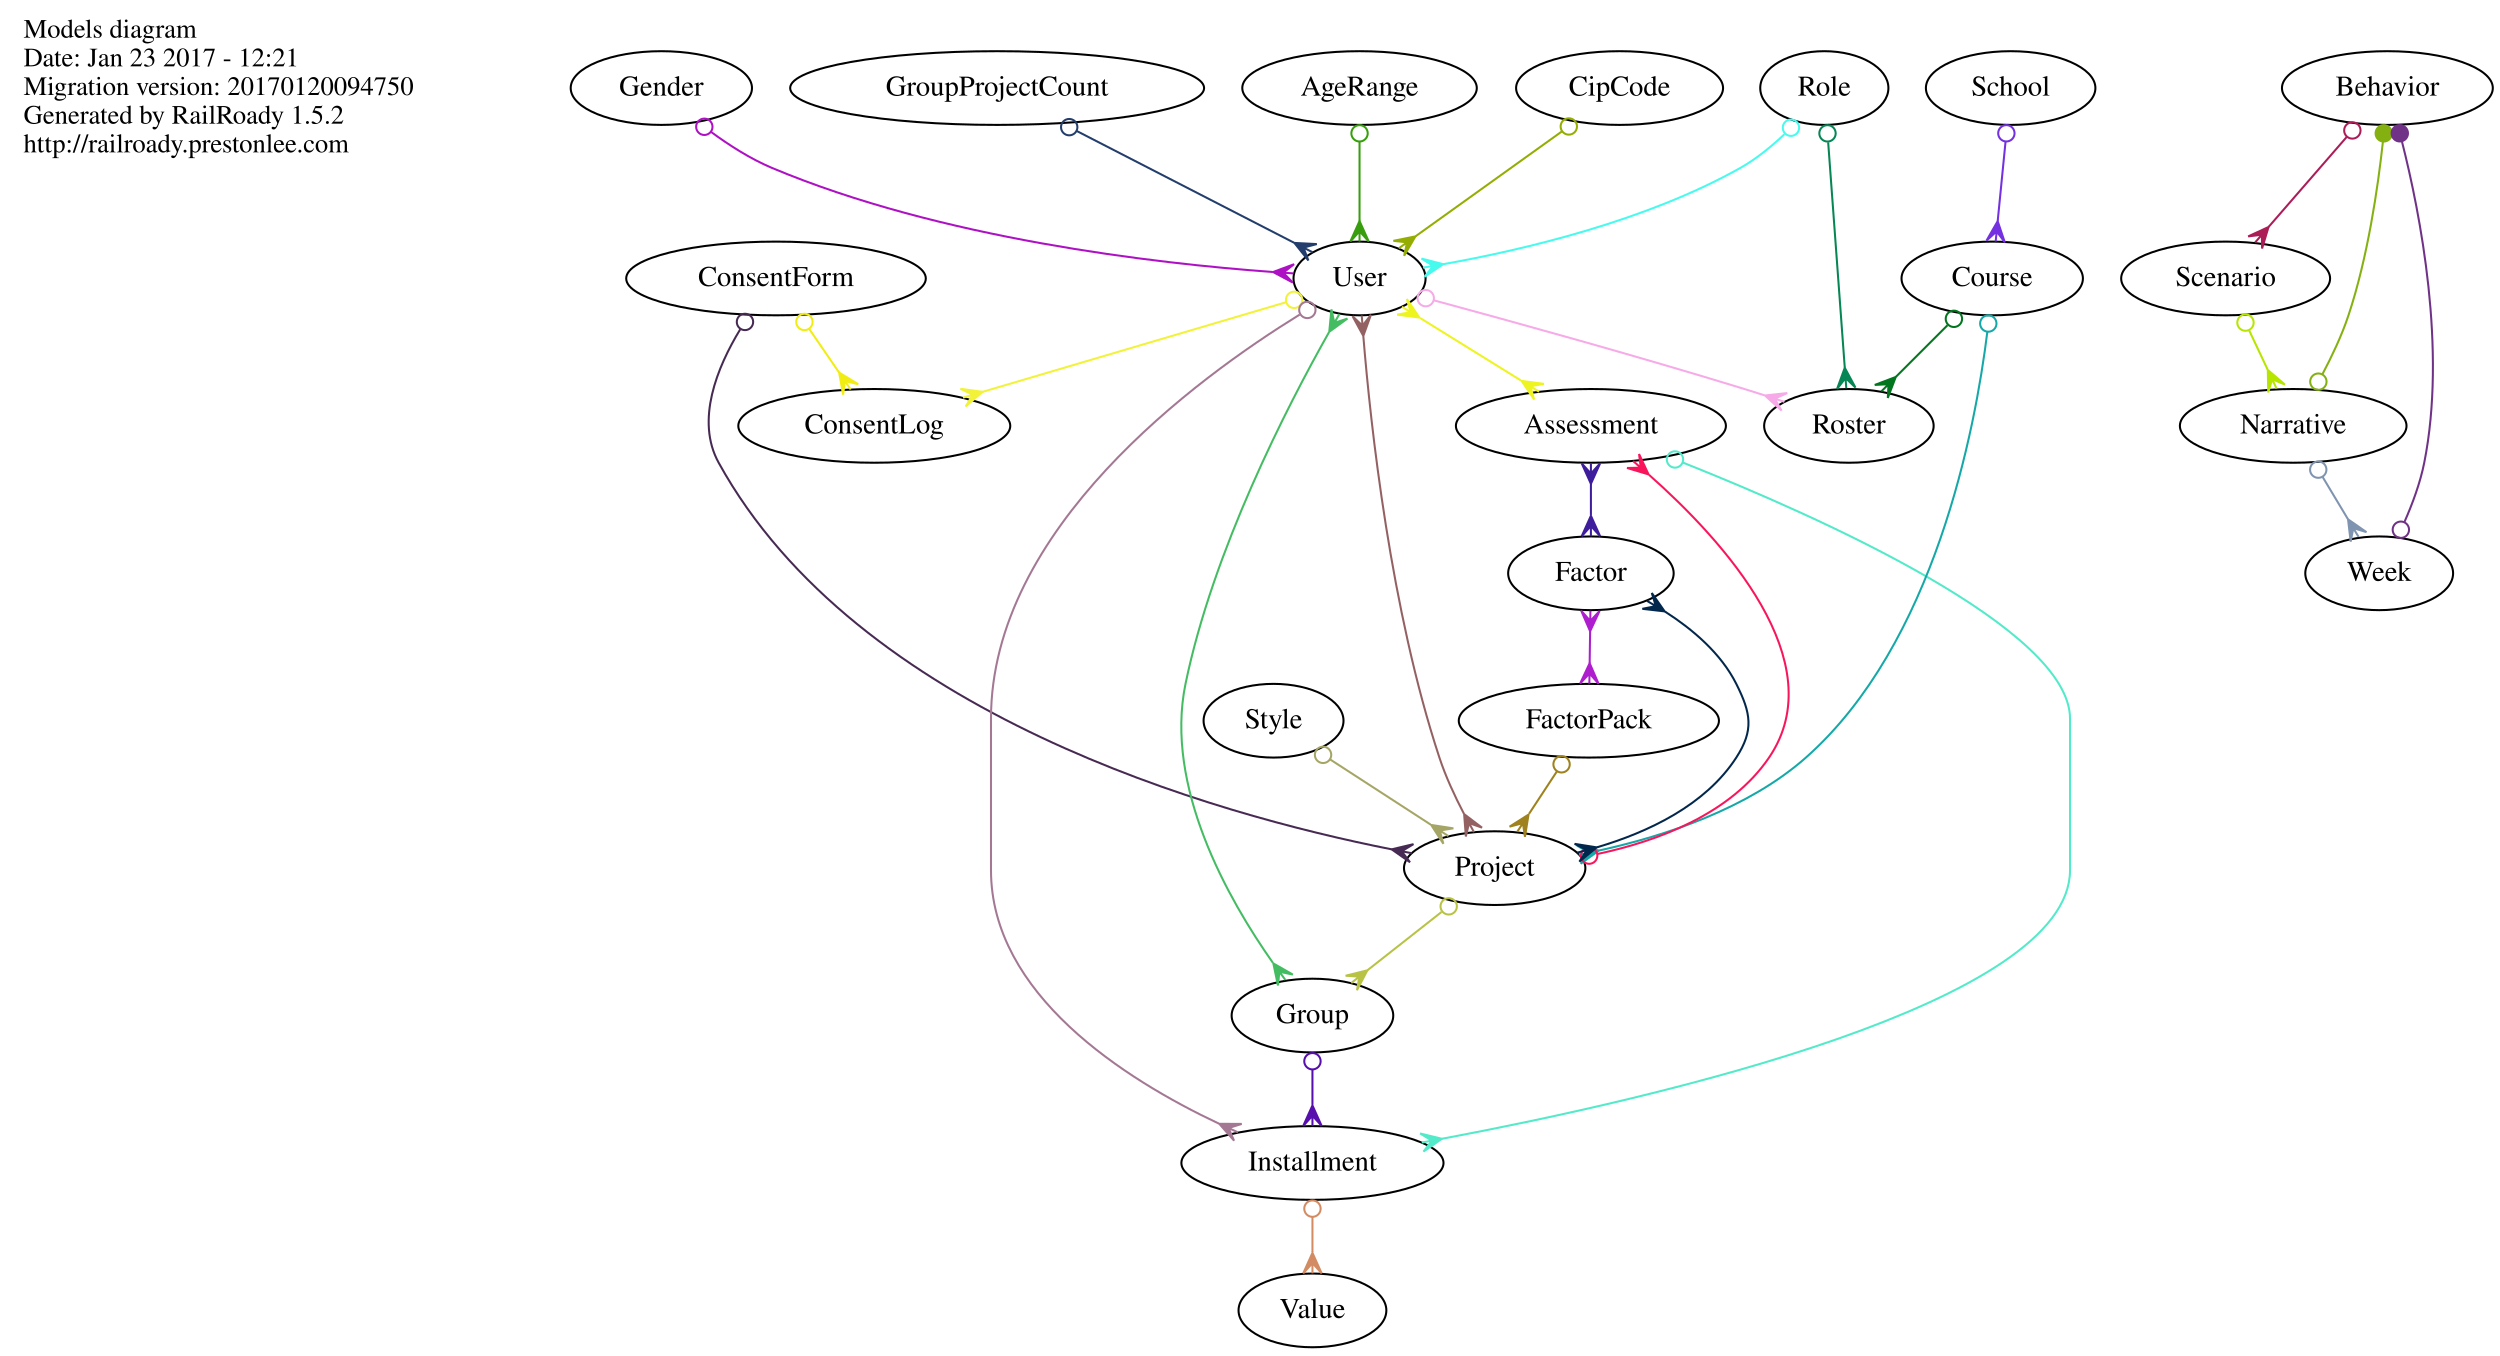
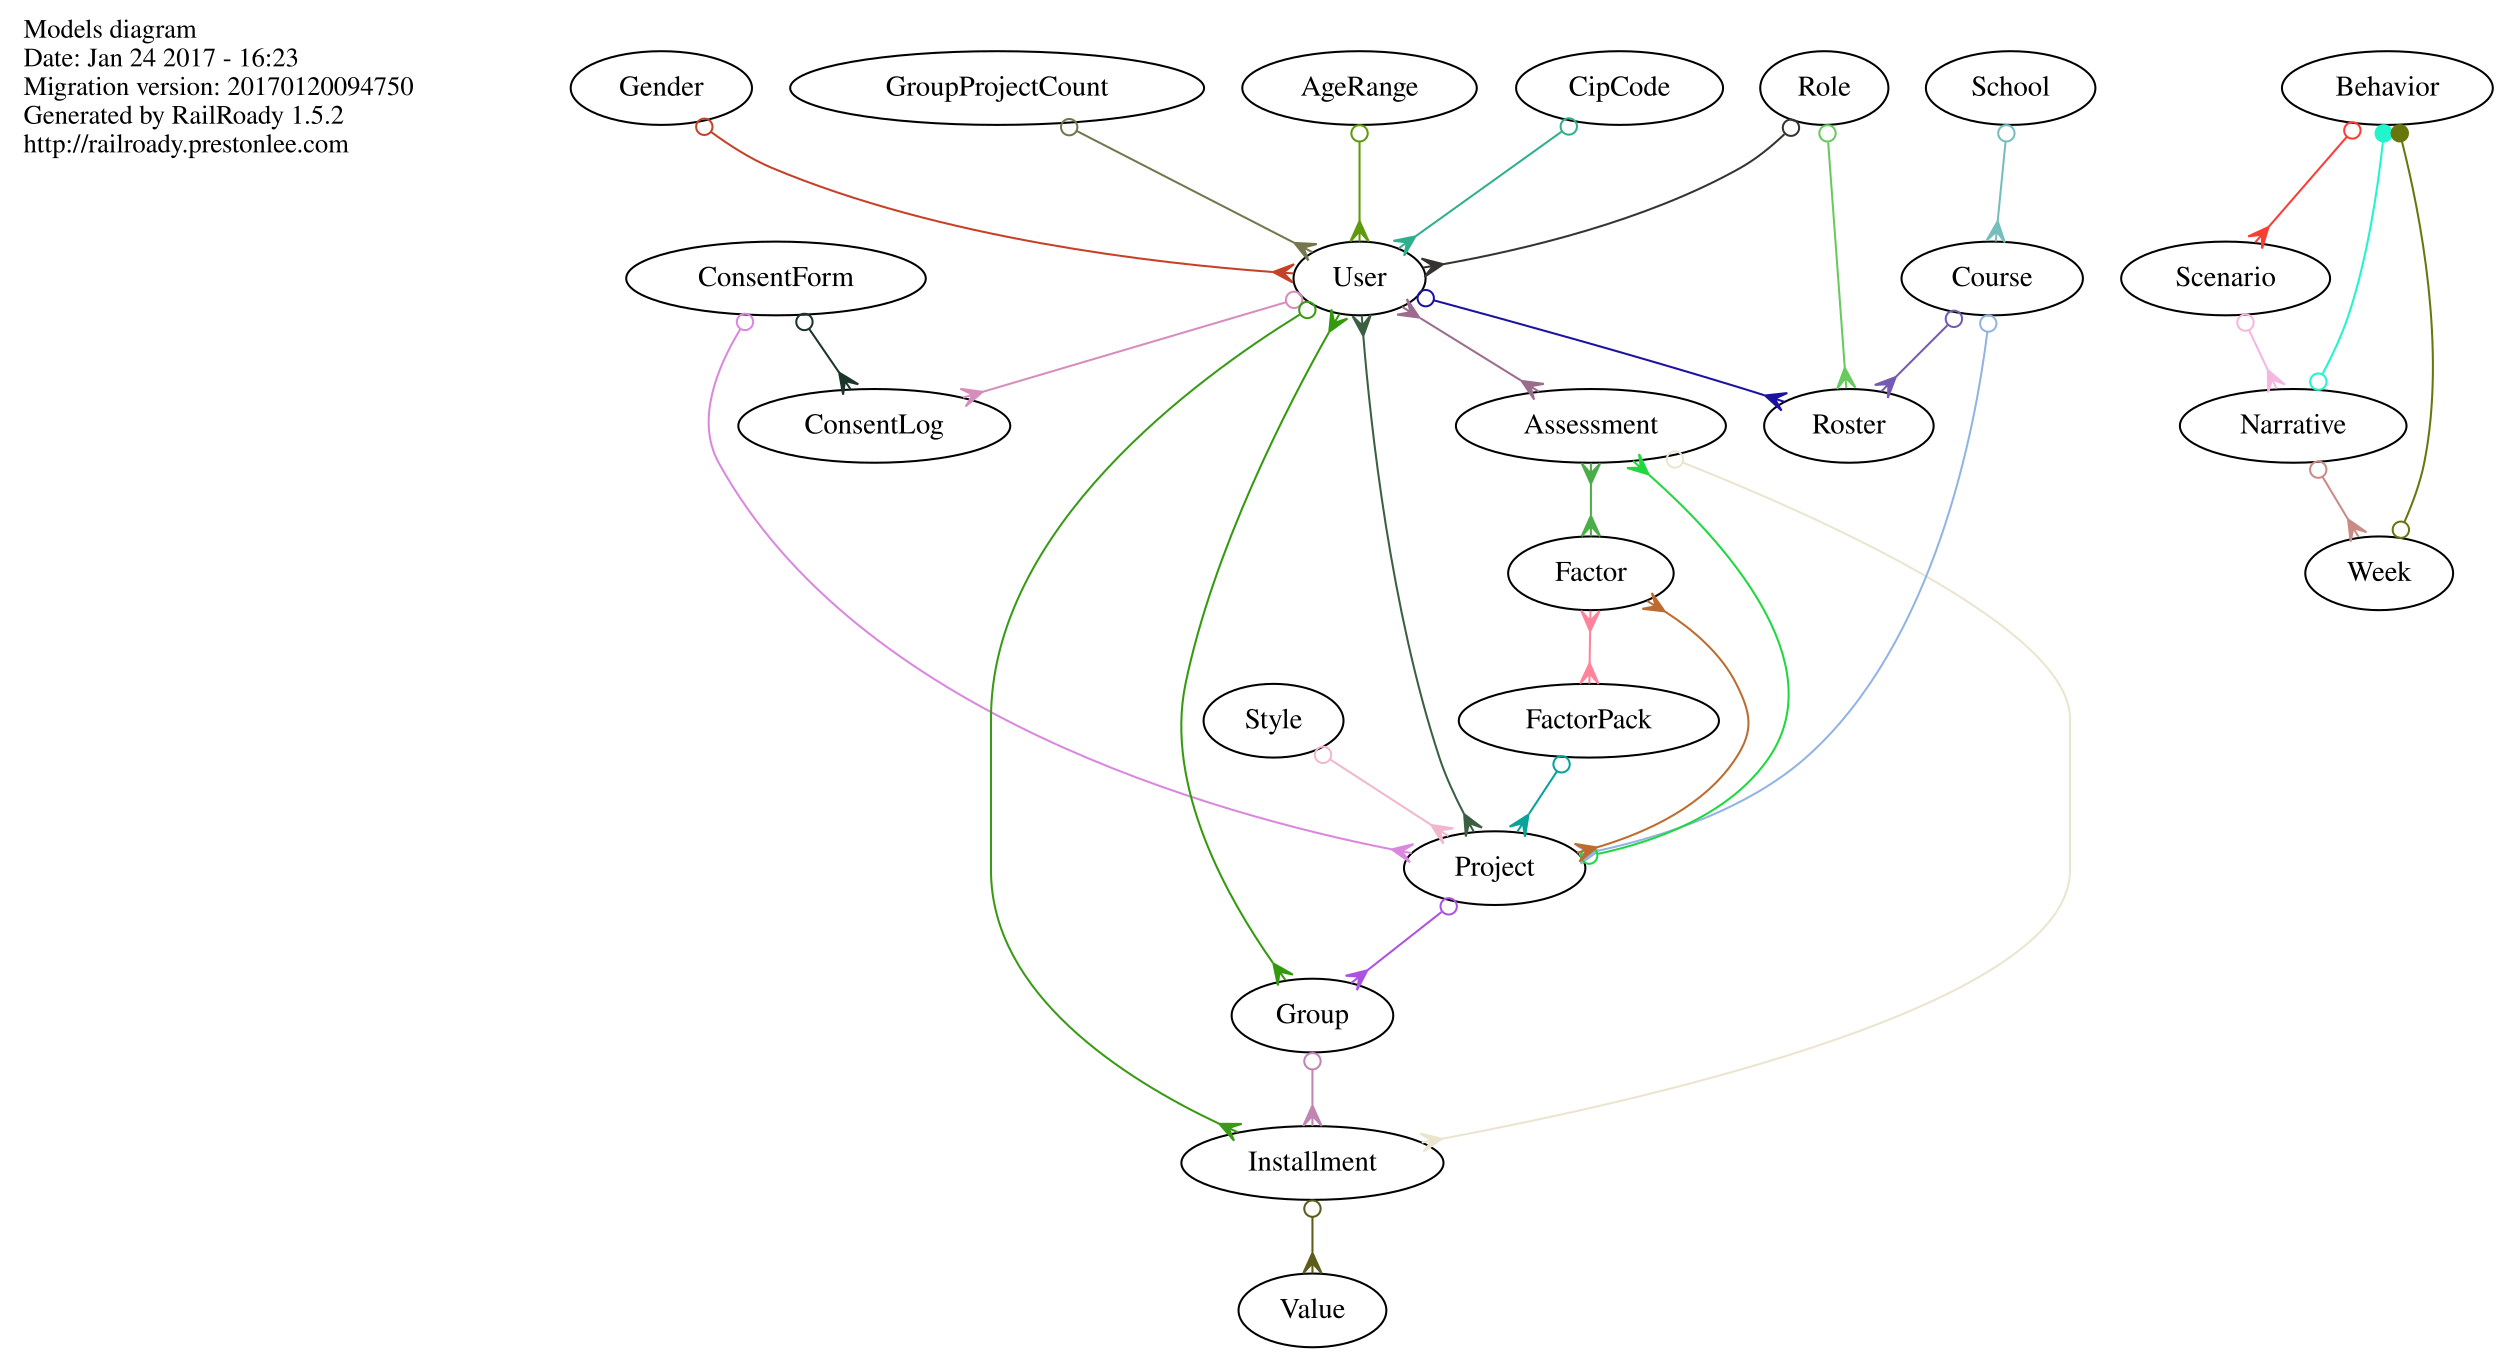
<svg xmlns="http://www.w3.org/2000/svg" width="1221pt" height="662pt" viewBox="0.00 0.00 1221.00 662.00">
  <g id="graph0" class="graph" transform="scale(1 1) rotate(0) translate(4 658)">
    <polygon fill="none" stroke="none" points="-4,4 -4,-658 1217,-658 1217,4 -4,4" />
    <g id="node1" class="node">
      <text text-anchor="start" x="7.5" y="-639.6" font-family="Times,serif" font-size="13.00">Models diagram</text>
-       <text text-anchor="start" x="7.5" y="-625.6" font-family="Times,serif" font-size="13.00">Date: Jan 23 2017 - 12:21</text>
+       <text text-anchor="start" x="7.5" y="-625.6" font-family="Times,serif" font-size="13.00">Date: Jan 24 2017 - 16:23</text>
      <text text-anchor="start" x="7.5" y="-611.6" font-family="Times,serif" font-size="13.00">Migration version: 20170120094750</text>
      <text text-anchor="start" x="7.5" y="-597.6" font-family="Times,serif" font-size="13.00">Generated by RailRoady 1.5.2</text>
      <text text-anchor="start" x="7.5" y="-583.6" font-family="Times,serif" font-size="13.00">http://railroady.prestonlee.com</text>
    </g>
    <g id="node2" class="node">
      <ellipse fill="none" stroke="black" cx="660" cy="-615" rx="57.269" ry="18" />
      <text text-anchor="middle" x="660" y="-611.3" font-family="Times,serif" font-size="14.00">AgeRange</text>
    </g>
    <g id="node22" class="node">
      <ellipse fill="none" stroke="black" cx="660" cy="-522" rx="32.246" ry="18" />
      <text text-anchor="middle" x="660" y="-518.3" font-family="Times,serif" font-size="14.00">User</text>
    </g>
    <g id="edge1" class="edge">
-       <path fill="none" stroke="#389e0e" d="M660,-588.729C660,-576.725 660,-562.362 660,-550.129" />
-       <ellipse fill="none" stroke="#389e0e" cx="660" cy="-592.884" rx="4" ry="4" />
-       <polygon fill="#389e0e" stroke="#389e0e" points="660,-550.04 664.5,-540.04 660,-545.04 660,-540.04 660,-540.04 660,-540.04 660,-545.04 655.5,-540.04 660,-550.04 660,-550.04" />
+       <path fill="none" stroke="#5e9a09" d="M660,-588.729C660,-576.725 660,-562.362 660,-550.129" />
+       <ellipse fill="none" stroke="#5e9a09" cx="660" cy="-592.884" rx="4" ry="4" />
+       <polygon fill="#5e9a09" stroke="#5e9a09" points="660,-550.04 664.5,-540.04 660,-545.04 660,-540.04 660,-540.04 660,-540.04 660,-545.04 655.5,-540.04 660,-550.04 660,-550.04" />
    </g>
    <g id="node3" class="node">
      <ellipse fill="none" stroke="black" cx="773" cy="-450" rx="65.942" ry="18" />
      <text text-anchor="middle" x="773" y="-446.3" font-family="Times,serif" font-size="14.00">Assessment</text>
    </g>
    <g id="node9" class="node">
      <ellipse fill="none" stroke="black" cx="773" cy="-378" rx="40.42" ry="18" />
      <text text-anchor="middle" x="773" y="-374.3" font-family="Times,serif" font-size="14.00">Factor</text>
    </g>
    <g id="edge3" class="edge">
-       <path fill="none" stroke="#3e1d9d" d="M773,-421.665C773,-416.687 773,-411.491 773,-406.507" />
-       <polygon fill="#3e1d9d" stroke="#3e1d9d" points="773,-421.697 768.5,-431.697 773,-426.697 773,-431.697 773,-431.697 773,-431.697 773,-426.697 777.5,-431.697 773,-421.697 773,-421.697" />
-       <polygon fill="#3e1d9d" stroke="#3e1d9d" points="773,-406.104 777.5,-396.104 773,-401.104 773,-396.104 773,-396.104 773,-396.104 773,-401.104 768.5,-396.104 773,-406.104 773,-406.104" />
+       <path fill="none" stroke="#4aad48" d="M773,-421.665C773,-416.687 773,-411.491 773,-406.507" />
+       <polygon fill="#4aad48" stroke="#4aad48" points="773,-421.697 768.5,-431.697 773,-426.697 773,-431.697 773,-431.697 773,-431.697 773,-426.697 777.5,-431.697 773,-421.697 773,-421.697" />
+       <polygon fill="#4aad48" stroke="#4aad48" points="773,-406.104 777.5,-396.104 773,-401.104 773,-396.104 773,-396.104 773,-396.104 773,-401.104 768.5,-396.104 773,-406.104 773,-406.104" />
    </g>
    <g id="node14" class="node">
      <ellipse fill="none" stroke="black" cx="637" cy="-90" rx="64.017" ry="18" />
      <text text-anchor="middle" x="637" y="-86.3" font-family="Times,serif" font-size="14.00">Installment</text>
    </g>
    <g id="edge2" class="edge">
-       <path fill="none" stroke="#52eac9" d="M817.948,-432.063C885.914,-405.039 1007,-350.755 1007,-307 1007,-307 1007,-307 1007,-233 1007,-168.095 806.044,-121.733 700.329,-101.833" />
-       <ellipse fill="none" stroke="#52eac9" cx="814.058" cy="-433.597" rx="4" ry="4" />
-       <polygon fill="#52eac9" stroke="#52eac9" points="700.238,-101.817 691.228,-95.566 695.322,-100.904 690.406,-99.991 690.406,-99.991 690.406,-99.991 695.322,-100.904 689.584,-104.415 700.238,-101.817 700.238,-101.817" />
+       <path fill="none" stroke="#ebe5cf" d="M817.948,-432.063C885.914,-405.039 1007,-350.755 1007,-307 1007,-307 1007,-307 1007,-233 1007,-168.095 806.044,-121.733 700.329,-101.833" />
+       <ellipse fill="none" stroke="#ebe5cf" cx="814.058" cy="-433.597" rx="4" ry="4" />
+       <polygon fill="#ebe5cf" stroke="#ebe5cf" points="700.238,-101.817 691.228,-95.566 695.322,-100.904 690.406,-99.991 690.406,-99.991 690.406,-99.991 695.322,-100.904 689.584,-104.415 700.238,-101.817 700.238,-101.817" />
    </g>
    <g id="node4" class="node">
      <ellipse fill="none" stroke="black" cx="1162" cy="-615" rx="51.493" ry="18" />
      <text text-anchor="middle" x="1162" y="-611.3" font-family="Times,serif" font-size="14.00">Behavior</text>
    </g>
    <g id="node19" class="node">
      <ellipse fill="none" stroke="black" cx="1083" cy="-522" rx="51.019" ry="18" />
      <text text-anchor="middle" x="1083" y="-518.3" font-family="Times,serif" font-size="14.00">Scenario</text>
    </g>
    <g id="edge4" class="edge">
-       <path fill="none" stroke="#ac1d58" d="M1142.22,-591.214C1130.57,-577.799 1115.85,-560.841 1104,-547.189" />
-       <ellipse fill="none" stroke="#ac1d58" cx="1144.89" cy="-594.289" rx="4" ry="4" />
-       <polygon fill="#ac1d58" stroke="#ac1d58" points="1103.95,-547.136 1100.8,-536.635 1100.68,-543.361 1097.4,-539.585 1097.4,-539.585 1097.4,-539.585 1100.68,-543.361 1094,-542.535 1103.95,-547.136 1103.95,-547.136" />
+       <path fill="none" stroke="#fa3d35" d="M1142.22,-591.214C1130.57,-577.799 1115.85,-560.841 1104,-547.189" />
+       <ellipse fill="none" stroke="#fa3d35" cx="1144.89" cy="-594.289" rx="4" ry="4" />
+       <polygon fill="#fa3d35" stroke="#fa3d35" points="1103.95,-547.136 1100.8,-536.635 1100.68,-543.361 1097.4,-539.585 1097.4,-539.585 1097.4,-539.585 1100.68,-543.361 1094,-542.535 1103.95,-547.136 1103.95,-547.136" />
    </g>
    <g id="node5" class="node">
      <ellipse fill="none" stroke="black" cx="787" cy="-615" rx="50.543" ry="18" />
      <text text-anchor="middle" x="787" y="-611.3" font-family="Times,serif" font-size="14.00">CipCode</text>
    </g>
    <g id="edge5" class="edge">
-       <path fill="none" stroke="#95ad03" d="M758.91,-593.872C737.614,-578.613 708.508,-557.758 687.387,-542.624" />
-       <ellipse fill="none" stroke="#95ad03" cx="762.205" cy="-596.233" rx="4" ry="4" />
-       <polygon fill="#95ad03" stroke="#95ad03" points="687.282,-542.548 681.774,-533.066 683.217,-539.636 679.153,-536.724 679.153,-536.724 679.153,-536.724 683.217,-539.636 676.532,-540.382 687.282,-542.548 687.282,-542.548" />
+       <path fill="none" stroke="#30af8f" d="M758.91,-593.872C737.614,-578.613 708.508,-557.758 687.387,-542.624" />
+       <ellipse fill="none" stroke="#30af8f" cx="762.205" cy="-596.233" rx="4" ry="4" />
+       <polygon fill="#30af8f" stroke="#30af8f" points="687.282,-542.548 681.774,-533.066 683.217,-539.636 679.153,-536.724 679.153,-536.724 679.153,-536.724 683.217,-539.636 676.532,-540.382 687.282,-542.548 687.282,-542.548" />
    </g>
    <g id="node6" class="node">
      <ellipse fill="none" stroke="black" cx="375" cy="-522" rx="73.165" ry="18" />
      <text text-anchor="middle" x="375" y="-518.3" font-family="Times,serif" font-size="14.00">ConsentForm</text>
    </g>
    <g id="node7" class="node">
      <ellipse fill="none" stroke="black" cx="423" cy="-450" rx="66.416" ry="18" />
      <text text-anchor="middle" x="423" y="-446.3" font-family="Times,serif" font-size="14.00">ConsentLog</text>
    </g>
    <g id="edge7" class="edge">
-       <path fill="none" stroke="#f1ed13" d="M391.265,-497.28C395.935,-490.47 401.041,-483.023 405.767,-476.131" />
-       <ellipse fill="none" stroke="#f1ed13" cx="388.882" cy="-500.756" rx="4" ry="4" />
-       <polygon fill="#f1ed13" stroke="#f1ed13" points="405.832,-476.036 415.199,-470.334 408.66,-471.913 411.488,-467.789 411.488,-467.789 411.488,-467.789 408.66,-471.913 407.776,-465.244 405.832,-476.036 405.832,-476.036" />
+       <path fill="none" stroke="#1b3529" d="M391.265,-497.28C395.935,-490.47 401.041,-483.023 405.767,-476.131" />
+       <ellipse fill="none" stroke="#1b3529" cx="388.882" cy="-500.756" rx="4" ry="4" />
+       <polygon fill="#1b3529" stroke="#1b3529" points="405.832,-476.036 415.199,-470.334 408.66,-471.913 411.488,-467.789 411.488,-467.789 411.488,-467.789 408.66,-471.913 407.776,-465.244 405.832,-476.036 405.832,-476.036" />
    </g>
    <g id="node16" class="node">
      <ellipse fill="none" stroke="black" cx="726" cy="-234" rx="44.295" ry="18" />
      <text text-anchor="middle" x="726" y="-230.3" font-family="Times,serif" font-size="14.00">Project</text>
    </g>
    <g id="edge6" class="edge">
-       <path fill="none" stroke="#472a53" d="M357.533,-497.169C346.248,-478.627 335.611,-452.664 347,-432 414.66,-309.243 589.02,-260.365 675.632,-243.191" />
-       <ellipse fill="none" stroke="#472a53" cx="359.847" cy="-500.766" rx="4" ry="4" />
-       <polygon fill="#472a53" stroke="#472a53" points="675.675,-243.183 686.344,-245.717 680.585,-242.24 685.495,-241.297 685.495,-241.297 685.495,-241.297 680.585,-242.24 684.647,-236.878 675.675,-243.183 675.675,-243.183" />
+       <path fill="none" stroke="#da88de" d="M357.533,-497.169C346.248,-478.627 335.611,-452.664 347,-432 414.66,-309.243 589.02,-260.365 675.632,-243.191" />
+       <ellipse fill="none" stroke="#da88de" cx="359.847" cy="-500.766" rx="4" ry="4" />
+       <polygon fill="#da88de" stroke="#da88de" points="675.675,-243.183 686.344,-245.717 680.585,-242.24 685.495,-241.297 685.495,-241.297 685.495,-241.297 680.585,-242.24 684.647,-236.878 675.675,-243.183 675.675,-243.183" />
    </g>
    <g id="node8" class="node">
      <ellipse fill="none" stroke="black" cx="969" cy="-522" rx="44.295" ry="18" />
      <text text-anchor="middle" x="969" y="-518.3" font-family="Times,serif" font-size="14.00">Course</text>
    </g>
    <g id="edge8" class="edge">
-       <path fill="none" stroke="#15a8a8" d="M966.622,-495.989C960.703,-448.18 940.911,-343.636 878,-288 849.853,-263.108 809.346,-249.743 777.225,-242.664" />
-       <ellipse fill="none" stroke="#15a8a8" cx="967.085" cy="-499.991" rx="4" ry="4" />
-       <polygon fill="#15a8a8" stroke="#15a8a8" points="776.911,-242.599 768.026,-236.172 772.014,-241.589 767.117,-240.579 767.117,-240.579 767.117,-240.579 772.014,-241.589 766.208,-244.987 776.911,-242.599 776.911,-242.599" />
+       <path fill="none" stroke="#92b4e3" d="M966.622,-495.989C960.703,-448.18 940.911,-343.636 878,-288 849.853,-263.108 809.346,-249.743 777.225,-242.664" />
+       <ellipse fill="none" stroke="#92b4e3" cx="967.085" cy="-499.991" rx="4" ry="4" />
+       <polygon fill="#92b4e3" stroke="#92b4e3" points="776.911,-242.599 768.026,-236.172 772.014,-241.589 767.117,-240.579 767.117,-240.579 767.117,-240.579 772.014,-241.589 766.208,-244.987 776.911,-242.599 776.911,-242.599" />
    </g>
    <g id="node18" class="node">
      <ellipse fill="none" stroke="black" cx="899" cy="-450" rx="41.394" ry="18" />
      <text text-anchor="middle" x="899" y="-446.3" font-family="Times,serif" font-size="14.00">Roster</text>
    </g>
    <g id="edge9" class="edge">
-       <path fill="none" stroke="#02761f" d="M947.194,-499.194C939.17,-491.17 930.063,-482.063 921.942,-473.942" />
-       <ellipse fill="none" stroke="#02761f" cx="950.287" cy="-502.287" rx="4" ry="4" />
-       <polygon fill="#02761f" stroke="#02761f" points="921.892,-473.892 918.003,-463.639 918.357,-470.357 914.821,-466.821 914.821,-466.821 914.821,-466.821 918.357,-470.357 911.639,-470.003 921.892,-473.892 921.892,-473.892" />
+       <path fill="none" stroke="#745ab2" d="M947.194,-499.194C939.17,-491.17 930.063,-482.063 921.942,-473.942" />
+       <ellipse fill="none" stroke="#745ab2" cx="950.287" cy="-502.287" rx="4" ry="4" />
+       <polygon fill="#745ab2" stroke="#745ab2" points="921.892,-473.892 918.003,-463.639 918.357,-470.357 914.821,-466.821 914.821,-466.821 914.821,-466.821 918.357,-470.357 911.639,-470.003 921.892,-473.892 921.892,-473.892" />
    </g>
    <g id="node10" class="node">
      <ellipse fill="none" stroke="black" cx="772" cy="-306" rx="63.541" ry="18" />
      <text text-anchor="middle" x="772" y="-302.3" font-family="Times,serif" font-size="14.00">FactorPack</text>
    </g>
    <g id="edge10" class="edge">
-       <path fill="none" stroke="#ae1ece" d="M772.61,-349.665C772.536,-344.552 772.46,-339.21 772.387,-334.104" />
-       <polygon fill="#ae1ece" stroke="#ae1ece" points="772.61,-349.698 768.253,-359.761 772.681,-354.697 772.753,-359.697 772.753,-359.697 772.753,-359.697 772.681,-354.697 777.252,-359.632 772.61,-349.698 772.61,-349.698" />
-       <polygon fill="#ae1ece" stroke="#ae1ece" points="772.387,-334.103 776.744,-324.04 772.316,-329.104 772.244,-324.104 772.244,-324.104 772.244,-324.104 772.316,-329.104 767.745,-324.169 772.387,-334.103 772.387,-334.103" />
+       <path fill="none" stroke="#fe839b" d="M772.61,-349.665C772.536,-344.552 772.46,-339.21 772.387,-334.104" />
+       <polygon fill="#fe839b" stroke="#fe839b" points="772.61,-349.698 768.253,-359.761 772.681,-354.697 772.753,-359.697 772.753,-359.697 772.753,-359.697 772.681,-354.697 777.252,-359.632 772.61,-349.698 772.61,-349.698" />
+       <polygon fill="#fe839b" stroke="#fe839b" points="772.387,-334.103 776.744,-324.04 772.316,-329.104 772.244,-324.104 772.244,-324.104 772.244,-324.104 772.316,-329.104 767.745,-324.169 772.387,-334.103 772.387,-334.103" />
    </g>
    <g id="edge11" class="edge">
-       <path fill="none" stroke="#9f821d" d="M756.413,-281.28C752.037,-274.622 747.261,-267.354 742.817,-260.591" />
-       <ellipse fill="none" stroke="#9f821d" cx="758.668" cy="-284.712" rx="4" ry="4" />
-       <polygon fill="#9f821d" stroke="#9f821d" points="742.525,-260.146 740.793,-249.318 739.779,-255.968 737.033,-251.789 737.033,-251.789 737.033,-251.789 739.779,-255.968 733.272,-254.26 742.525,-260.146 742.525,-260.146" />
+       <path fill="none" stroke="#09a399" d="M756.413,-281.28C752.037,-274.622 747.261,-267.354 742.817,-260.591" />
+       <ellipse fill="none" stroke="#09a399" cx="758.668" cy="-284.712" rx="4" ry="4" />
+       <polygon fill="#09a399" stroke="#09a399" points="742.525,-260.146 740.793,-249.318 739.779,-255.968 737.033,-251.789 737.033,-251.789 737.033,-251.789 739.779,-255.968 733.272,-254.26 742.525,-260.146 742.525,-260.146" />
    </g>
    <g id="node11" class="node">
      <ellipse fill="none" stroke="black" cx="319" cy="-615" rx="44.271" ry="18" />
      <text text-anchor="middle" x="319" y="-611.3" font-family="Times,serif" font-size="14.00">Gender</text>
    </g>
    <g id="edge12" class="edge">
-       <path fill="none" stroke="#ae10c4" d="M343.264,-593.578C352.131,-587.052 362.558,-580.389 373,-576 455.23,-541.436 560.085,-529.346 617.562,-525.166" />
-       <ellipse fill="none" stroke="#ae10c4" cx="339.993" cy="-596.076" rx="4" ry="4" />
-       <polygon fill="#ae10c4" stroke="#ae10c4" points="617.75,-525.153 628.033,-528.963 622.738,-524.813 627.727,-524.474 627.727,-524.474 627.727,-524.474 622.738,-524.813 627.421,-519.984 617.75,-525.153 617.75,-525.153" />
+       <path fill="none" stroke="#c54127" d="M343.264,-593.578C352.131,-587.052 362.558,-580.389 373,-576 455.23,-541.436 560.085,-529.346 617.562,-525.166" />
+       <ellipse fill="none" stroke="#c54127" cx="339.993" cy="-596.076" rx="4" ry="4" />
+       <polygon fill="#c54127" stroke="#c54127" points="617.75,-525.153 628.033,-528.963 622.738,-524.813 627.727,-524.474 627.727,-524.474 627.727,-524.474 622.738,-524.813 627.421,-519.984 617.75,-525.153 617.75,-525.153" />
    </g>
    <g id="node12" class="node">
      <ellipse fill="none" stroke="black" cx="637" cy="-162" rx="39.469" ry="18" />
      <text text-anchor="middle" x="637" y="-158.3" font-family="Times,serif" font-size="14.00">Group</text>
    </g>
    <g id="edge14" class="edge">
-       <path fill="none" stroke="#560ead" d="M637,-135.64C637,-130.063 637,-124.132 637,-118.476" />
-       <ellipse fill="none" stroke="#560ead" cx="637" cy="-139.697" rx="4" ry="4" />
-       <polygon fill="#560ead" stroke="#560ead" points="637,-118.104 641.5,-108.104 637,-113.104 637,-108.104 637,-108.104 637,-108.104 637,-113.104 632.5,-108.104 637,-118.104 637,-118.104" />
+       <path fill="none" stroke="#c085b3" d="M637,-135.64C637,-130.063 637,-124.132 637,-118.476" />
+       <ellipse fill="none" stroke="#c085b3" cx="637" cy="-139.697" rx="4" ry="4" />
+       <polygon fill="#c085b3" stroke="#c085b3" points="637,-118.104 641.5,-108.104 637,-113.104 637,-108.104 637,-108.104 637,-108.104 637,-113.104 632.5,-108.104 637,-118.104 637,-118.104" />
    </g>
    <g id="edge13" class="edge">
-       <path fill="none" stroke="#43bc62" d="M617.649,-187.813C595.824,-218.785 564.634,-273.808 575,-324 588.452,-389.132 624.486,-459.238 645.06,-495.698" />
-       <polygon fill="#43bc62" stroke="#43bc62" points="617.907,-187.458 627.429,-182.018 620.848,-183.415 623.79,-179.371 623.79,-179.371 623.79,-179.371 620.848,-183.415 620.151,-176.724 617.907,-187.458 617.907,-187.458" />
-       <polygon fill="#43bc62" stroke="#43bc62" points="645.21,-495.96 646.272,-506.875 647.693,-500.3 650.177,-504.639 650.177,-504.639 650.177,-504.639 647.693,-500.3 654.083,-502.403 645.21,-495.96 645.21,-495.96" />
+       <path fill="none" stroke="#34990d" d="M617.649,-187.813C595.824,-218.785 564.634,-273.808 575,-324 588.452,-389.132 624.486,-459.238 645.06,-495.698" />
+       <polygon fill="#34990d" stroke="#34990d" points="617.907,-187.458 627.429,-182.018 620.848,-183.415 623.79,-179.371 623.79,-179.371 623.79,-179.371 620.848,-183.415 620.151,-176.724 617.907,-187.458 617.907,-187.458" />
+       <polygon fill="#34990d" stroke="#34990d" points="645.21,-495.96 646.272,-506.875 647.693,-500.3 650.177,-504.639 650.177,-504.639 650.177,-504.639 647.693,-500.3 654.083,-502.403 645.21,-495.96 645.21,-495.96" />
    </g>
    <g id="node13" class="node">
      <ellipse fill="none" stroke="black" cx="483" cy="-615" rx="101.087" ry="18" />
      <text text-anchor="middle" x="483" y="-611.3" font-family="Times,serif" font-size="14.00">GroupProjectCount</text>
    </g>
    <g id="edge15" class="edge">
-       <path fill="none" stroke="#233e6c" d="M521.919,-593.991C553.731,-577.635 598.164,-554.792 627.951,-539.477" />
-       <ellipse fill="none" stroke="#233e6c" cx="518.201" cy="-595.902" rx="4" ry="4" />
-       <polygon fill="#233e6c" stroke="#233e6c" points="628.179,-539.36 639.131,-538.789 632.626,-537.074 637.073,-534.787 637.073,-534.787 637.073,-534.787 632.626,-537.074 635.015,-530.785 628.179,-539.36 628.179,-539.36" />
+       <path fill="none" stroke="#74774e" d="M521.919,-593.991C553.731,-577.635 598.164,-554.792 627.951,-539.477" />
+       <ellipse fill="none" stroke="#74774e" cx="518.201" cy="-595.902" rx="4" ry="4" />
+       <polygon fill="#74774e" stroke="#74774e" points="628.179,-539.36 639.131,-538.789 632.626,-537.074 637.073,-534.787 637.073,-534.787 637.073,-534.787 632.626,-537.074 635.015,-530.785 628.179,-539.36 628.179,-539.36" />
    </g>
    <g id="node23" class="node">
      <ellipse fill="none" stroke="black" cx="637" cy="-18" rx="36.096" ry="18" />
      <text text-anchor="middle" x="637" y="-14.3" font-family="Times,serif" font-size="14.00">Value</text>
    </g>
    <g id="edge16" class="edge">
-       <path fill="none" stroke="#d38b64" d="M637,-63.64C637,-58.063 637,-52.132 637,-46.476" />
-       <ellipse fill="none" stroke="#d38b64" cx="637" cy="-67.697" rx="4" ry="4" />
-       <polygon fill="#d38b64" stroke="#d38b64" points="637,-46.104 641.5,-36.104 637,-41.104 637,-36.104 637,-36.104 637,-36.104 637,-41.104 632.5,-36.104 637,-46.104 637,-46.104" />
+       <path fill="none" stroke="#5c5c1b" d="M637,-63.64C637,-58.063 637,-52.132 637,-46.476" />
+       <ellipse fill="none" stroke="#5c5c1b" cx="637" cy="-67.697" rx="4" ry="4" />
+       <polygon fill="#5c5c1b" stroke="#5c5c1b" points="637,-46.104 641.5,-36.104 637,-41.104 637,-36.104 637,-36.104 637,-36.104 637,-41.104 632.5,-36.104 637,-46.104 637,-46.104" />
    </g>
    <g id="node15" class="node">
      <ellipse fill="none" stroke="black" cx="1116" cy="-450" rx="55.344" ry="18" />
      <text text-anchor="middle" x="1116" y="-446.3" font-family="Times,serif" font-size="14.00">Narrative</text>
    </g>
    <g id="edge18" class="edge">
-       <path fill="none" stroke="#84b111" d="M1130.23,-475.141C1134.91,-483.971 1139.74,-494.201 1143,-504 1152.38,-532.21 1157.34,-566.11 1159.81,-588.751" />
-       <ellipse fill="none" stroke="#84b111" cx="1128.29" cy="-471.602" rx="4" ry="4" />
-       <ellipse fill="#84b111" stroke="#84b111" cx="1160.23" cy="-592.862" rx="4" ry="4" />
+       <path fill="none" stroke="#22f4cb" d="M1130.23,-475.141C1134.91,-483.971 1139.74,-494.201 1143,-504 1152.38,-532.21 1157.34,-566.11 1159.81,-588.751" />
+       <ellipse fill="none" stroke="#22f4cb" cx="1128.29" cy="-471.602" rx="4" ry="4" />
+       <ellipse fill="#22f4cb" stroke="#22f4cb" cx="1160.23" cy="-592.862" rx="4" ry="4" />
    </g>
    <g id="node24" class="node">
      <ellipse fill="none" stroke="black" cx="1158" cy="-378" rx="36.096" ry="18" />
      <text text-anchor="middle" x="1158" y="-374.3" font-family="Times,serif" font-size="14.00">Week</text>
    </g>
    <g id="edge17" class="edge">
-       <path fill="none" stroke="#7f94b0" d="M1130.4,-424.998C1134.37,-418.387 1138.68,-411.194 1142.7,-404.502" />
-       <ellipse fill="none" stroke="#7f94b0" cx="1128.23" cy="-428.625" rx="4" ry="4" />
-       <polygon fill="#7f94b0" stroke="#7f94b0" points="1142.78,-404.364 1151.79,-398.104 1145.35,-400.076 1147.93,-395.789 1147.93,-395.789 1147.93,-395.789 1145.35,-400.076 1144.07,-393.474 1142.78,-404.364 1142.78,-404.364" />
+       <path fill="none" stroke="#c98b85" d="M1130.4,-424.998C1134.37,-418.387 1138.68,-411.194 1142.7,-404.502" />
+       <ellipse fill="none" stroke="#c98b85" cx="1128.23" cy="-428.625" rx="4" ry="4" />
+       <polygon fill="#c98b85" stroke="#c98b85" points="1142.78,-404.364 1151.79,-398.104 1145.35,-400.076 1147.93,-395.789 1147.93,-395.789 1147.93,-395.789 1145.35,-400.076 1144.07,-393.474 1142.78,-404.364 1142.78,-404.364" />
    </g>
    <g id="edge20" class="edge">
-       <path fill="none" stroke="#f9155c" d="M776.43,-240.958C806.101,-247.345 841.358,-260.579 860,-288 891.719,-334.655 837.577,-394.049 801.425,-426.062" />
-       <ellipse fill="none" stroke="#f9155c" cx="772.151" cy="-240.11" rx="4" ry="4" />
-       <polygon fill="#f9155c" stroke="#f9155c" points="801.146,-426.303 790.636,-429.432 797.361,-429.571 793.577,-432.838 793.577,-432.838 793.577,-432.838 797.361,-429.571 796.517,-436.245 801.146,-426.303 801.146,-426.303" />
+       <path fill="none" stroke="#1fd73e" d="M776.43,-240.958C806.101,-247.345 841.358,-260.579 860,-288 891.719,-334.655 837.577,-394.049 801.425,-426.062" />
+       <ellipse fill="none" stroke="#1fd73e" cx="772.151" cy="-240.11" rx="4" ry="4" />
+       <polygon fill="#1fd73e" stroke="#1fd73e" points="801.146,-426.303 790.636,-429.432 797.361,-429.571 793.577,-432.838 793.577,-432.838 793.577,-432.838 797.361,-429.571 796.517,-436.245 801.146,-426.303 801.146,-426.303" />
    </g>
    <g id="edge22" class="edge">
-       <path fill="none" stroke="#02274c" d="M775.944,-244.167C800.898,-251.541 828.921,-264.697 844,-288 852.692,-301.433 851.172,-309.697 844,-324 836.534,-338.889 822.682,-350.665 809.181,-359.297" />
-       <polygon fill="#02274c" stroke="#02274c" points="775.858,-244.143 767.384,-237.182 771.032,-242.834 766.206,-241.525 766.206,-241.525 766.206,-241.525 771.032,-242.834 765.028,-245.868 775.858,-244.143 775.858,-244.143" />
-       <polygon fill="#02274c" stroke="#02274c" points="809.019,-359.394 798.125,-360.652 804.725,-361.956 800.431,-364.517 800.431,-364.517 800.431,-364.517 804.725,-361.956 802.736,-368.382 809.019,-359.394 809.019,-359.394" />
+       <path fill="none" stroke="#bc6c2e" d="M775.944,-244.167C800.898,-251.541 828.921,-264.697 844,-288 852.692,-301.433 851.172,-309.697 844,-324 836.534,-338.889 822.682,-350.665 809.181,-359.297" />
+       <polygon fill="#bc6c2e" stroke="#bc6c2e" points="775.858,-244.143 767.384,-237.182 771.032,-242.834 766.206,-241.525 766.206,-241.525 766.206,-241.525 771.032,-242.834 765.028,-245.868 775.858,-244.143 775.858,-244.143" />
+       <polygon fill="#bc6c2e" stroke="#bc6c2e" points="809.019,-359.394 798.125,-360.652 804.725,-361.956 800.431,-364.517 800.431,-364.517 800.431,-364.517 804.725,-361.956 802.736,-368.382 809.019,-359.394 809.019,-359.394" />
    </g>
    <g id="edge19" class="edge">
-       <path fill="none" stroke="#b8c345" d="M700.04,-212.582C688.692,-203.657 675.385,-193.19 663.928,-184.18" />
-       <ellipse fill="none" stroke="#b8c345" cx="703.544" cy="-215.338" rx="4" ry="4" />
-       <polygon fill="#b8c345" stroke="#b8c345" points="663.828,-184.101 658.75,-174.382 659.898,-181.01 655.968,-177.919 655.968,-177.919 655.968,-177.919 659.898,-181.01 653.186,-181.456 663.828,-184.101 663.828,-184.101" />
+       <path fill="none" stroke="#ac52e3" d="M700.04,-212.582C688.692,-203.657 675.385,-193.19 663.928,-184.18" />
+       <ellipse fill="none" stroke="#ac52e3" cx="703.544" cy="-215.338" rx="4" ry="4" />
+       <polygon fill="#ac52e3" stroke="#ac52e3" points="663.828,-184.101 658.75,-174.382 659.898,-181.01 655.968,-177.919 655.968,-177.919 655.968,-177.919 659.898,-181.01 653.186,-181.456 663.828,-184.101 663.828,-184.101" />
    </g>
    <g id="edge21" class="edge">
-       <path fill="none" stroke="#946163" d="M710.963,-260.613C706.53,-269.094 702.054,-278.737 699,-288 675.261,-359.996 665.471,-449.492 661.862,-493.685" />
-       <polygon fill="#946163" stroke="#946163" points="711.083,-260.393 719.822,-253.768 713.477,-256.003 715.872,-251.613 715.872,-251.613 715.872,-251.613 713.477,-256.003 711.921,-249.459 711.083,-260.393 711.083,-260.393" />
-       <polygon fill="#946163" stroke="#946163" points="661.843,-493.936 656.587,-503.56 661.458,-498.922 661.073,-503.907 661.073,-503.907 661.073,-503.907 661.458,-498.922 665.56,-504.253 661.843,-493.936 661.843,-493.936" />
+       <path fill="none" stroke="#3a5f42" d="M710.963,-260.613C706.53,-269.094 702.054,-278.737 699,-288 675.261,-359.996 665.471,-449.492 661.862,-493.685" />
+       <polygon fill="#3a5f42" stroke="#3a5f42" points="711.083,-260.393 719.822,-253.768 713.477,-256.003 715.872,-251.613 715.872,-251.613 715.872,-251.613 713.477,-256.003 711.921,-249.459 711.083,-260.393 711.083,-260.393" />
+       <polygon fill="#3a5f42" stroke="#3a5f42" points="661.843,-493.936 656.587,-503.56 661.458,-498.922 661.073,-503.907 661.073,-503.907 661.073,-503.907 661.458,-498.922 665.56,-504.253 661.843,-493.936 661.843,-493.936" />
    </g>
    <g id="node17" class="node">
      <ellipse fill="none" stroke="black" cx="887" cy="-615" rx="31.297" ry="18" />
      <text text-anchor="middle" x="887" y="-611.3" font-family="Times,serif" font-size="14.00">Role</text>
    </g>
    <g id="edge24" class="edge">
-       <path fill="none" stroke="#068654" d="M888.876,-588.52C891.079,-558.6 894.718,-509.164 896.981,-478.427" />
-       <ellipse fill="none" stroke="#068654" cx="888.555" cy="-592.875" rx="4" ry="4" />
-       <polygon fill="#068654" stroke="#068654" points="896.985,-478.37 902.207,-468.727 897.352,-473.383 897.719,-468.397 897.719,-468.397 897.719,-468.397 897.352,-473.383 893.231,-468.066 896.985,-478.37 896.985,-478.37" />
+       <path fill="none" stroke="#67c95e" d="M888.876,-588.52C891.079,-558.6 894.718,-509.164 896.981,-478.427" />
+       <ellipse fill="none" stroke="#67c95e" cx="888.555" cy="-592.875" rx="4" ry="4" />
+       <polygon fill="#67c95e" stroke="#67c95e" points="896.985,-478.37 902.207,-468.727 897.352,-473.383 897.719,-468.397 897.719,-468.397 897.719,-468.397 897.352,-473.383 893.231,-468.066 896.985,-478.37 896.985,-478.37" />
    </g>
    <g id="edge23" class="edge">
-       <path fill="none" stroke="#46fbee" d="M867.556,-592.487C861.184,-586.451 853.739,-580.355 846,-576 799.931,-550.079 740.181,-535.995 701,-528.993" />
-       <ellipse fill="none" stroke="#46fbee" cx="870.705" cy="-595.617" rx="4" ry="4" />
-       <polygon fill="#46fbee" stroke="#46fbee" points="700.87,-528.97 691.773,-522.846 695.942,-528.126 691.013,-527.282 691.013,-527.282 691.013,-527.282 695.942,-528.126 690.254,-531.717 700.87,-528.97 700.87,-528.97" />
+       <path fill="none" stroke="#373330" d="M867.556,-592.487C861.184,-586.451 853.739,-580.355 846,-576 799.931,-550.079 740.181,-535.995 701,-528.993" />
+       <ellipse fill="none" stroke="#373330" cx="870.705" cy="-595.617" rx="4" ry="4" />
+       <polygon fill="#373330" stroke="#373330" points="700.87,-528.97 691.773,-522.846 695.942,-528.126 691.013,-527.282 691.013,-527.282 691.013,-527.282 695.942,-528.126 690.254,-531.717 700.87,-528.97 700.87,-528.97" />
    </g>
    <g id="edge25" class="edge">
-       <path fill="none" stroke="#b6e600" d="M1094.53,-496.548C1097.41,-490.428 1100.52,-483.835 1103.45,-477.616" />
-       <ellipse fill="none" stroke="#b6e600" cx="1092.69" cy="-500.437" rx="4" ry="4" />
-       <polygon fill="#b6e600" stroke="#b6e600" points="1103.59,-477.321 1111.93,-470.194 1105.72,-472.798 1107.86,-468.275 1107.86,-468.275 1107.86,-468.275 1105.72,-472.798 1103.79,-466.356 1103.59,-477.321 1103.59,-477.321" />
+       <path fill="none" stroke="#f5b7e1" d="M1094.53,-496.548C1097.41,-490.428 1100.52,-483.835 1103.45,-477.616" />
+       <ellipse fill="none" stroke="#f5b7e1" cx="1092.69" cy="-500.437" rx="4" ry="4" />
+       <polygon fill="#f5b7e1" stroke="#f5b7e1" points="1103.59,-477.321 1111.93,-470.194 1105.72,-472.798 1107.86,-468.275 1107.86,-468.275 1107.86,-468.275 1105.72,-472.798 1103.79,-466.356 1103.59,-477.321 1103.59,-477.321" />
    </g>
    <g id="node20" class="node">
      <ellipse fill="none" stroke="black" cx="978" cy="-615" rx="41.394" ry="18" />
      <text text-anchor="middle" x="978" y="-611.3" font-family="Times,serif" font-size="14.00">School</text>
    </g>
    <g id="edge26" class="edge">
-       <path fill="none" stroke="#7430e1" d="M975.501,-588.729C974.313,-576.725 972.893,-562.362 971.683,-550.129" />
-       <ellipse fill="none" stroke="#7430e1" cx="975.913" cy="-592.903" rx="4" ry="4" />
-       <polygon fill="#7430e1" stroke="#7430e1" points="971.67,-549.991 975.163,-539.597 971.177,-545.015 970.685,-540.04 970.685,-540.04 970.685,-540.04 971.177,-545.015 966.207,-540.483 971.67,-549.991 971.67,-549.991" />
+       <path fill="none" stroke="#76bebd" d="M975.501,-588.729C974.313,-576.725 972.893,-562.362 971.683,-550.129" />
+       <ellipse fill="none" stroke="#76bebd" cx="975.913" cy="-592.903" rx="4" ry="4" />
+       <polygon fill="#76bebd" stroke="#76bebd" points="971.67,-549.991 975.163,-539.597 971.177,-545.015 970.685,-540.04 970.685,-540.04 970.685,-540.04 971.177,-545.015 966.207,-540.483 971.67,-549.991 971.67,-549.991" />
    </g>
    <g id="node21" class="node">
      <ellipse fill="none" stroke="black" cx="618" cy="-306" rx="34.171" ry="18" />
      <text text-anchor="middle" x="618" y="-302.3" font-family="Times,serif" font-size="14.00">Style</text>
    </g>
    <g id="edge27" class="edge">
-       <path fill="none" stroke="#a5a666" d="M645.655,-287.076C660.618,-277.377 679.155,-265.362 694.653,-255.318" />
-       <ellipse fill="none" stroke="#a5a666" cx="642.18" cy="-289.328" rx="4" ry="4" />
-       <polygon fill="#a5a666" stroke="#a5a666" points="694.985,-255.103 705.824,-253.44 699.18,-252.383 703.376,-249.664 703.376,-249.664 703.376,-249.664 699.18,-252.383 700.929,-245.887 694.985,-255.103 694.985,-255.103" />
+       <path fill="none" stroke="#f1b7cd" d="M645.655,-287.076C660.618,-277.377 679.155,-265.362 694.653,-255.318" />
+       <ellipse fill="none" stroke="#f1b7cd" cx="642.18" cy="-289.328" rx="4" ry="4" />
+       <polygon fill="#f1b7cd" stroke="#f1b7cd" points="694.985,-255.103 705.824,-253.44 699.18,-252.383 703.376,-249.664 703.376,-249.664 703.376,-249.664 699.18,-252.383 700.929,-245.887 694.985,-255.103 694.985,-255.103" />
    </g>
    <g id="edge31" class="edge">
-       <path fill="none" stroke="#edf420" d="M689.667,-502.622C704.739,-493.286 723.128,-481.894 738.795,-472.189" />
-       <polygon fill="#edf420" stroke="#edf420" points="689.227,-502.895 678.356,-504.335 684.976,-505.528 680.726,-508.161 680.726,-508.161 680.726,-508.161 684.976,-505.528 683.096,-511.986 689.227,-502.895 689.227,-502.895" />
-       <polygon fill="#edf420" stroke="#edf420" points="739.157,-471.965 750.028,-470.524 743.408,-469.332 747.658,-466.698 747.658,-466.698 747.658,-466.698 743.408,-469.332 745.288,-462.873 739.157,-471.965 739.157,-471.965" />
+       <path fill="none" stroke="#9c6c8f" d="M689.667,-502.622C704.739,-493.286 723.128,-481.894 738.795,-472.189" />
+       <polygon fill="#9c6c8f" stroke="#9c6c8f" points="689.227,-502.895 678.356,-504.335 684.976,-505.528 680.726,-508.161 680.726,-508.161 680.726,-508.161 684.976,-505.528 683.096,-511.986 689.227,-502.895 689.227,-502.895" />
+       <polygon fill="#9c6c8f" stroke="#9c6c8f" points="739.157,-471.965 750.028,-470.524 743.408,-469.332 747.658,-466.698 747.658,-466.698 747.658,-466.698 743.408,-469.332 745.288,-462.873 739.157,-471.965 739.157,-471.965" />
    </g>
    <g id="edge28" class="edge">
-       <path fill="none" stroke="#f2f238" d="M624.068,-510.387C584.67,-498.751 521.064,-479.964 475.951,-466.639" />
-       <ellipse fill="none" stroke="#f2f238" cx="628.046" cy="-511.562" rx="4" ry="4" />
-       <polygon fill="#f2f238" stroke="#f2f238" points="475.926,-466.632 467.611,-459.484 471.131,-465.216 466.336,-463.8 466.336,-463.8 466.336,-463.8 471.131,-465.216 465.061,-468.115 475.926,-466.632 475.926,-466.632" />
+       <path fill="none" stroke="#d78dbc" d="M624.068,-510.387C584.67,-498.751 521.064,-479.964 475.951,-466.639" />
+       <ellipse fill="none" stroke="#d78dbc" cx="628.046" cy="-511.562" rx="4" ry="4" />
+       <polygon fill="#d78dbc" stroke="#d78dbc" points="475.926,-466.632 467.611,-459.484 471.131,-465.216 466.336,-463.8 466.336,-463.8 466.336,-463.8 471.131,-465.216 465.061,-468.115 475.926,-466.632 475.926,-466.632" />
    </g>
    <g id="edge29" class="edge">
-       <path fill="none" stroke="#a47893" d="M630.78,-504.366C579.805,-472.923 480,-399.544 480,-307 480,-307 480,-307 480,-233 480,-172.486 544.95,-131.071 591.299,-109.222" />
-       <ellipse fill="none" stroke="#a47893" cx="634.508" cy="-506.625" rx="4" ry="4" />
-       <polygon fill="#a47893" stroke="#a47893" points="591.489,-109.135 602.454,-109.078 596.037,-107.06 600.586,-104.984 600.586,-104.984 600.586,-104.984 596.037,-107.06 598.719,-100.89 591.489,-109.135 591.489,-109.135" />
+       <path fill="none" stroke="#389a15" d="M630.78,-504.366C579.805,-472.923 480,-399.544 480,-307 480,-307 480,-307 480,-233 480,-172.486 544.95,-131.071 591.299,-109.222" />
+       <ellipse fill="none" stroke="#389a15" cx="634.508" cy="-506.625" rx="4" ry="4" />
+       <polygon fill="#389a15" stroke="#389a15" points="591.489,-109.135 602.454,-109.078 596.037,-107.06 600.586,-104.984 600.586,-104.984 600.586,-104.984 596.037,-107.06 598.719,-100.89 591.489,-109.135 591.489,-109.135" />
    </g>
    <g id="edge30" class="edge">
-       <path fill="none" stroke="#f6aae7" d="M696.203,-511.336C734.169,-501.075 795.497,-484.142 848,-468 851.167,-467.026 854.436,-465.996 857.719,-464.943" />
-       <ellipse fill="none" stroke="#f6aae7" cx="692.33" cy="-512.38" rx="4" ry="4" />
-       <polygon fill="#f6aae7" stroke="#f6aae7" points="858.008,-464.849 868.91,-466.03 862.762,-463.3 867.516,-461.752 867.516,-461.752 867.516,-461.752 862.762,-463.3 866.122,-457.473 858.008,-464.849 858.008,-464.849" />
+       <path fill="none" stroke="#1c12a0" d="M696.203,-511.336C734.169,-501.075 795.497,-484.142 848,-468 851.167,-467.026 854.436,-465.996 857.719,-464.943" />
+       <ellipse fill="none" stroke="#1c12a0" cx="692.33" cy="-512.38" rx="4" ry="4" />
+       <polygon fill="#1c12a0" stroke="#1c12a0" points="858.008,-464.849 868.91,-466.03 862.762,-463.3 867.516,-461.752 867.516,-461.752 867.516,-461.752 862.762,-463.3 866.122,-457.473 858.008,-464.849 858.008,-464.849" />
    </g>
    <g id="edge32" class="edge">
-       <path fill="none" stroke="#703286" d="M1170.32,-403.027C1174.23,-411.893 1178.04,-422.176 1180,-432 1191.03,-487.349 1178.07,-553.579 1169.11,-588.896" />
-       <ellipse fill="none" stroke="#703286" cx="1168.58" cy="-399.278" rx="4" ry="4" />
-       <ellipse fill="#703286" stroke="#703286" cx="1168.06" cy="-592.903" rx="4" ry="4" />
+       <path fill="none" stroke="#68760e" d="M1170.32,-403.027C1174.23,-411.893 1178.04,-422.176 1180,-432 1191.03,-487.349 1178.07,-553.579 1169.11,-588.896" />
+       <ellipse fill="none" stroke="#68760e" cx="1168.58" cy="-399.278" rx="4" ry="4" />
+       <ellipse fill="#68760e" stroke="#68760e" cx="1168.06" cy="-592.903" rx="4" ry="4" />
    </g>
  </g>
</svg>
